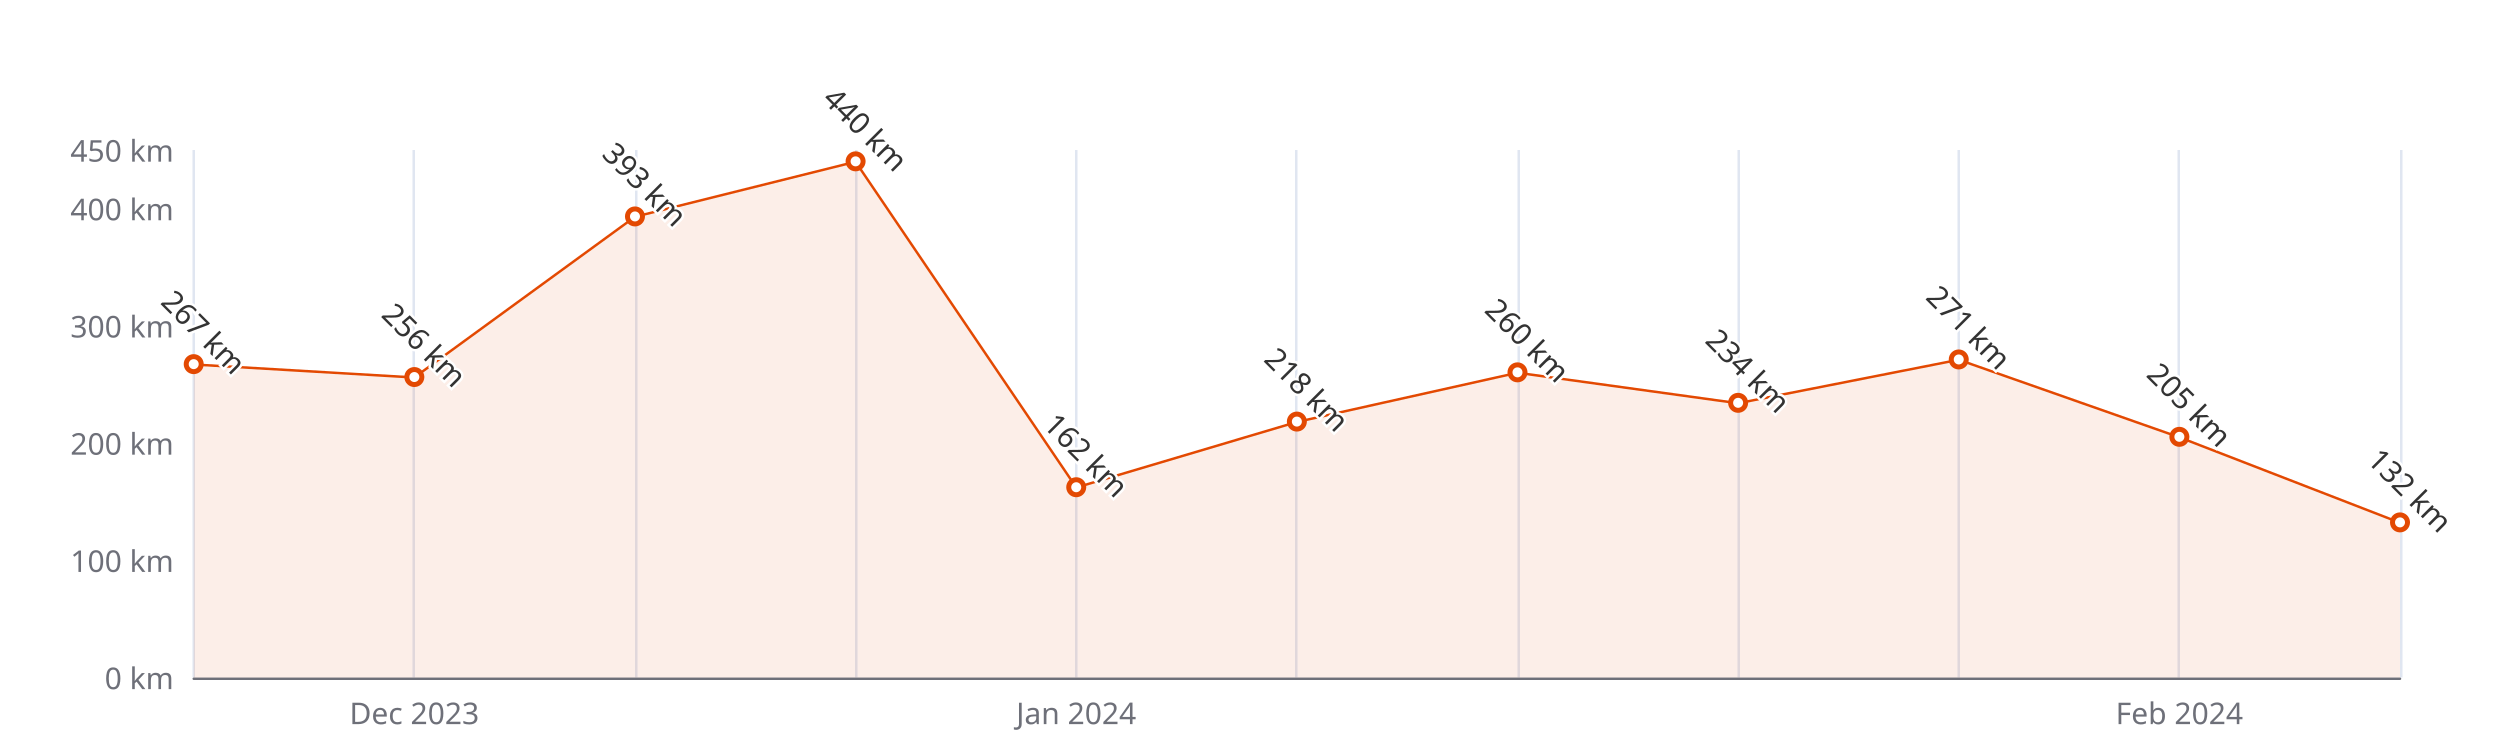
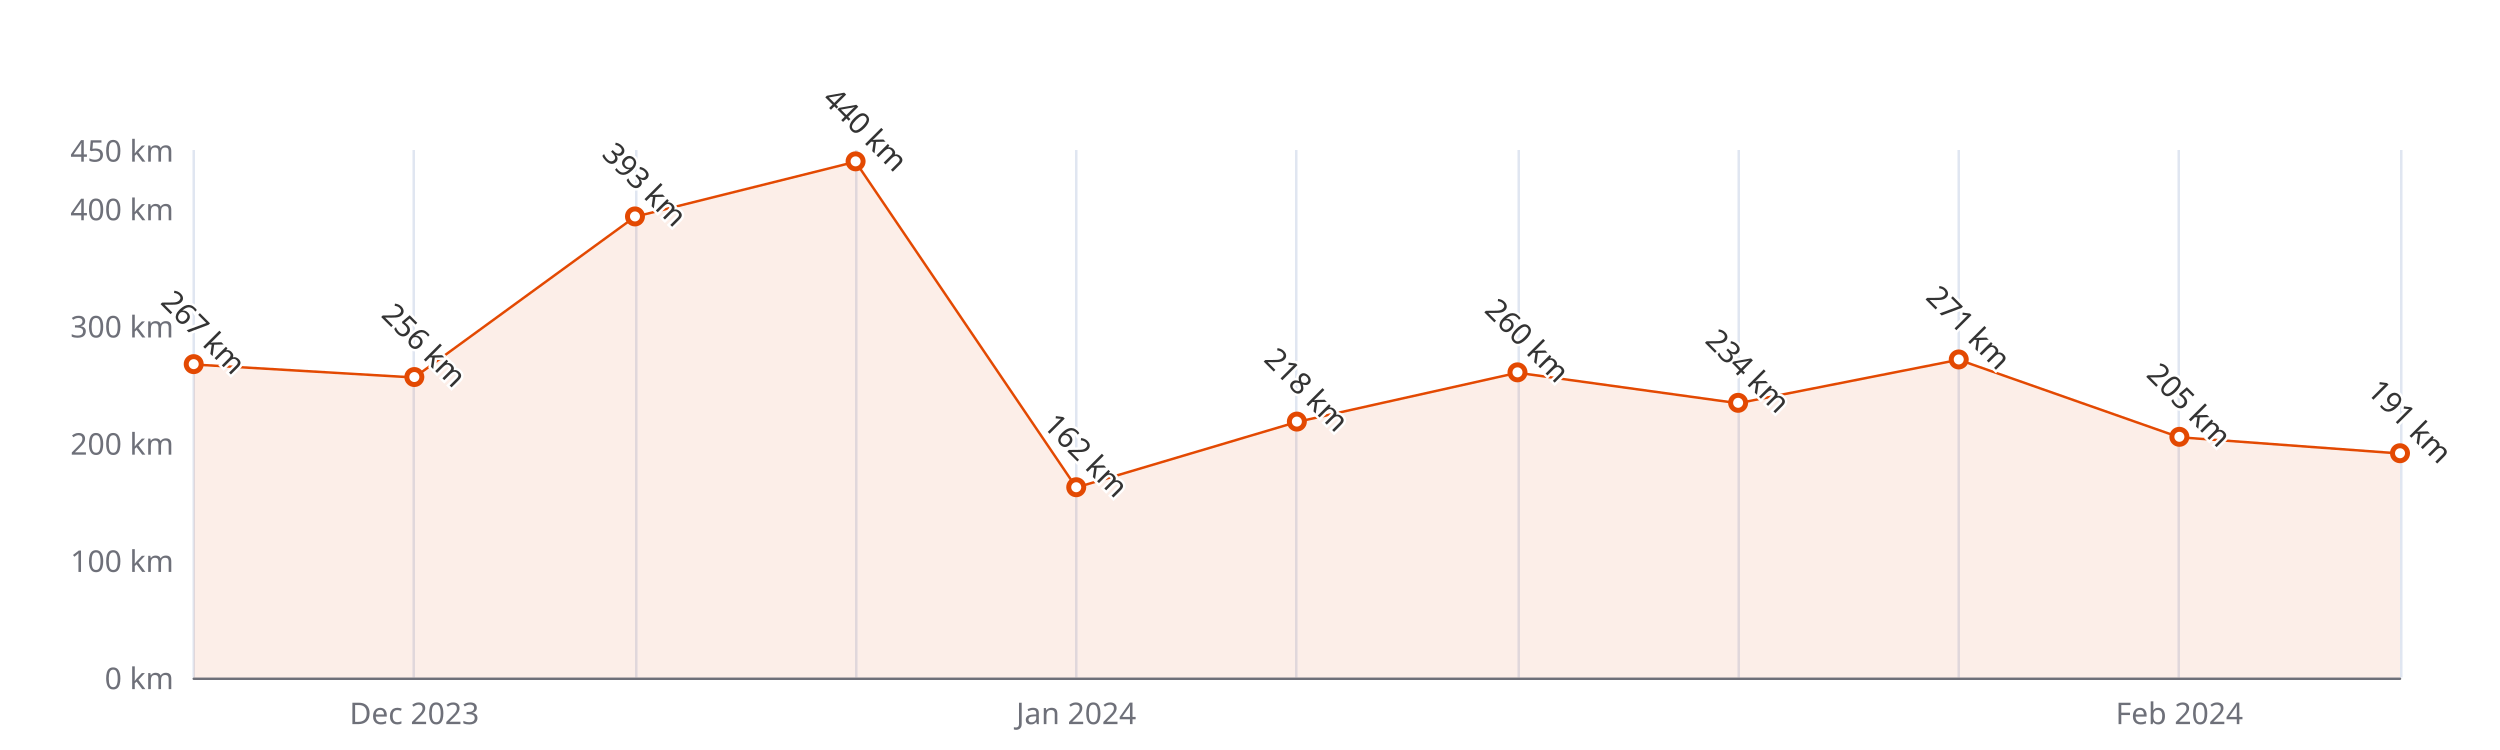
<svg xmlns="http://www.w3.org/2000/svg" width="1000" height="300" version="1.1" baseProfile="full" viewBox="0 0 1000 300">
  <rect width="1000" height="300" x="0" y="0" id="0" fill="#ffffff" />
  <path d="M77.5 60L77.5 271" fill="none" stroke="#E0E6F1" />
  <path d="M165.5 60L165.5 271" fill="none" stroke="#E0E6F1" />
  <path d="M254.5 60L254.5 271" fill="none" stroke="#E0E6F1" />
  <path d="M342.5 60L342.5 271" fill="none" stroke="#E0E6F1" />
  <path d="M430.5 60L430.5 271" fill="none" stroke="#E0E6F1" />
  <path d="M518.5 60L518.5 271" fill="none" stroke="#E0E6F1" />
  <path d="M607.5 60L607.5 271" fill="none" stroke="#E0E6F1" />
  <path d="M695.5 60L695.5 271" fill="none" stroke="#E0E6F1" />
  <path d="M783.5 60L783.5 271" fill="none" stroke="#E0E6F1" />
  <path d="M871.5 60L871.5 271" fill="none" stroke="#E0E6F1" />
  <path d="M960.5 60L960.5 271" fill="none" stroke="#E0E6F1" />
  <path d="M77.5 271.5L960 271.5" fill="none" stroke="#6E7079" stroke-linecap="round" />
  <text dominant-baseline="central" text-anchor="end" style="font-size:12px;font-family:sans-serif;" xml:space="preserve" transform="translate(69.48 271)" fill="#6E7079">0 km</text>
  <text dominant-baseline="central" text-anchor="end" style="font-size:12px;font-family:sans-serif;" xml:space="preserve" transform="translate(69.48 224.1111)" fill="#6E7079">100 km</text>
  <text dominant-baseline="central" text-anchor="end" style="font-size:12px;font-family:sans-serif;" xml:space="preserve" transform="translate(69.48 177.2222)" fill="#6E7079">200 km</text>
  <text dominant-baseline="central" text-anchor="end" style="font-size:12px;font-family:sans-serif;" xml:space="preserve" transform="translate(69.48 130.3333)" fill="#6E7079">300 km</text>
  <text dominant-baseline="central" text-anchor="end" style="font-size:12px;font-family:sans-serif;" xml:space="preserve" transform="translate(69.48 83.4444)" fill="#6E7079">400 km</text>
  <text dominant-baseline="central" text-anchor="end" style="font-size:12px;font-family:sans-serif;" xml:space="preserve" transform="translate(69.48 60)" fill="#6E7079">450 km</text>
  <text dominant-baseline="central" text-anchor="middle" style="font-size:12px;font-family:sans-serif;" xml:space="preserve" y="6" transform="translate(165.732 279)" fill="#6E7079">Dec 2023</text>
  <text dominant-baseline="central" text-anchor="middle" style="font-size:12px;font-family:sans-serif;" xml:space="preserve" y="6" transform="translate(430.488 279)" fill="#6E7079">Jan 2024</text>
  <text dominant-baseline="central" text-anchor="middle" style="font-size:12px;font-family:sans-serif;" xml:space="preserve" y="6" transform="translate(871.748 279)" fill="#6E7079">Feb 2024</text>
  <g clip-path="url(#zr5-c0)">
-     <path d="M77.5 145.8L165.7 151L254 86.7L342.2 64.7L430.5 195L518.7 168.8L607 149.1L695.2 161.3L783.5 143.9L871.7 174.9L960 209.1L960 271L871.7 271L783.5 271L695.2 271L607 271L518.7 271L430.5 271L342.2 271L254 271L165.7 271L77.5 271Z" fill="rgb(227,73,2)" fill-opacity="0.09" />
-     <path d="M77.5 145.8L165.7 151L254 86.7L342.2 64.7L430.5 195L518.7 168.8L607 149.1L695.2 161.3L783.5 143.9L871.7 174.9L960 209.1" fill="none" stroke="#E34902" stroke-linejoin="bevel" />
+     <path d="M77.5 145.8L165.7 151L254 86.7L342.2 64.7L430.5 195L518.7 168.8L607 149.1L695.2 161.3L783.5 143.9L871.7 174.9L960 181.4L960 271L871.7 271L783.5 271L695.2 271L607 271L518.7 271L430.5 271L342.2 271L254 271L165.7 271L77.5 271Z" fill="rgb(227,73,2)" fill-opacity="0.09" />
+     <path d="M77.5 145.8L165.7 151L254 86.7L342.2 64.7L430.5 195L518.7 168.8L607 149.1L695.2 161.3L783.5 143.9L871.7 174.9L960 181.4" fill="none" stroke="#E34902" stroke-linejoin="bevel" />
  </g>
  <path d="M1 0A1 1 0 1 1 1 -0.1A1 1 0 0 1 1 0" transform="matrix(3,0,0,3,77.48,145.8067)" fill="#fff" stroke="#E34902" stroke-width="0.667" />
  <path d="M1 0A1 1 0 1 1 1 -0.1A1 1 0 0 1 1 0" transform="matrix(3,0,0,3,165.732,150.9644)" fill="#fff" stroke="#E34902" stroke-width="0.667" />
  <path d="M1 0A1 1 0 1 1 1 -0.1A1 1 0 0 1 1 0" transform="matrix(3,0,0,3,253.984,86.7267)" fill="#fff" stroke="#E34902" stroke-width="0.667" />
  <path d="M1 0A1 1 0 1 1 1 -0.1A1 1 0 0 1 1 0" transform="matrix(3,0,0,3,342.236,64.6889)" fill="#fff" stroke="#E34902" stroke-width="0.667" />
  <path d="M1 0A1 1 0 1 1 1 -0.1A1 1 0 0 1 1 0" transform="matrix(3,0,0,3,430.488,195.04)" fill="#fff" stroke="#E34902" stroke-width="0.667" />
  <path d="M1 0A1 1 0 1 1 1 -0.1A1 1 0 0 1 1 0" transform="matrix(3,0,0,3,518.74,168.7822)" fill="#fff" stroke="#E34902" stroke-width="0.667" />
  <path d="M1 0A1 1 0 1 1 1 -0.1A1 1 0 0 1 1 0" transform="matrix(3,0,0,3,606.992,149.0889)" fill="#fff" stroke="#E34902" stroke-width="0.667" />
  <path d="M1 0A1 1 0 1 1 1 -0.1A1 1 0 0 1 1 0" transform="matrix(3,0,0,3,695.244,161.28)" fill="#fff" stroke="#E34902" stroke-width="0.667" />
  <path d="M1 0A1 1 0 1 1 1 -0.1A1 1 0 0 1 1 0" transform="matrix(3,0,0,3,783.496,143.9311)" fill="#fff" stroke="#E34902" stroke-width="0.667" />
  <path d="M1 0A1 1 0 1 1 1 -0.1A1 1 0 0 1 1 0" transform="matrix(3,0,0,3,871.748,174.8778)" fill="#fff" stroke="#E34902" stroke-width="0.667" />
-   <path d="M1 0A1 1 0 1 1 1 -0.1A1 1 0 0 1 1 0" transform="matrix(3,0,0,3,960,209.1067)" fill="#fff" stroke="#E34902" stroke-width="0.667" />
+   <path d="M1 0A1 1 0 1 1 1 -0.1A1 1 0 0 1 1 0" transform="matrix(3,0,0,3,960,181.4422)" fill="#fff" stroke="#E34902" stroke-width="0.667" />
  <text dominant-baseline="central" text-anchor="middle" style="font-size:12px;font-family:sans-serif;" xml:space="preserve" y="-6" transform="matrix(0.707,0.707,-0.707,0.707,77.48,136.8067)" fill="#333" stroke="rgb(255,255,255)" stroke-width="2" paint-order="stroke" stroke-miterlimit="2">267 km</text>
  <text dominant-baseline="central" text-anchor="middle" style="font-size:12px;font-family:sans-serif;" xml:space="preserve" y="-6" transform="matrix(0.707,0.707,-0.707,0.707,165.732,141.9644)" fill="#333" stroke="rgb(255,255,255)" stroke-width="2" paint-order="stroke" stroke-miterlimit="2">256 km</text>
  <text dominant-baseline="central" text-anchor="middle" style="font-size:12px;font-family:sans-serif;" xml:space="preserve" y="-6" transform="matrix(0.707,0.707,-0.707,0.707,253.984,77.7267)" fill="#333" stroke="rgb(255,255,255)" stroke-width="2" paint-order="stroke" stroke-miterlimit="2">393 km</text>
  <text dominant-baseline="central" text-anchor="middle" style="font-size:12px;font-family:sans-serif;" xml:space="preserve" y="-6" transform="matrix(0.707,0.707,-0.707,0.707,342.236,55.6889)" fill="#333" stroke="rgb(255,255,255)" stroke-width="2" paint-order="stroke" stroke-miterlimit="2">440 km</text>
  <text dominant-baseline="central" text-anchor="middle" style="font-size:12px;font-family:sans-serif;" xml:space="preserve" y="-6" transform="matrix(0.707,0.707,-0.707,0.707,430.488,186.04)" fill="#333" stroke="rgb(255,255,255)" stroke-width="2" paint-order="stroke" stroke-miterlimit="2">162 km</text>
  <text dominant-baseline="central" text-anchor="middle" style="font-size:12px;font-family:sans-serif;" xml:space="preserve" y="-6" transform="matrix(0.707,0.707,-0.707,0.707,518.74,159.7822)" fill="#333" stroke="rgb(255,255,255)" stroke-width="2" paint-order="stroke" stroke-miterlimit="2">218 km</text>
  <text dominant-baseline="central" text-anchor="middle" style="font-size:12px;font-family:sans-serif;" xml:space="preserve" y="-6" transform="matrix(0.707,0.707,-0.707,0.707,606.992,140.0889)" fill="#333" stroke="rgb(255,255,255)" stroke-width="2" paint-order="stroke" stroke-miterlimit="2">260 km</text>
  <text dominant-baseline="central" text-anchor="middle" style="font-size:12px;font-family:sans-serif;" xml:space="preserve" y="-6" transform="matrix(0.707,0.707,-0.707,0.707,695.244,152.28)" fill="#333" stroke="rgb(255,255,255)" stroke-width="2" paint-order="stroke" stroke-miterlimit="2">234 km</text>
  <text dominant-baseline="central" text-anchor="middle" style="font-size:12px;font-family:sans-serif;" xml:space="preserve" y="-6" transform="matrix(0.707,0.707,-0.707,0.707,783.496,134.9311)" fill="#333" stroke="rgb(255,255,255)" stroke-width="2" paint-order="stroke" stroke-miterlimit="2">271 km</text>
  <text dominant-baseline="central" text-anchor="middle" style="font-size:12px;font-family:sans-serif;" xml:space="preserve" y="-6" transform="matrix(0.707,0.707,-0.707,0.707,871.748,165.8778)" fill="#333" stroke="rgb(255,255,255)" stroke-width="2" paint-order="stroke" stroke-miterlimit="2">205 km</text>
-   <text dominant-baseline="central" text-anchor="middle" style="font-size:12px;font-family:sans-serif;" xml:space="preserve" y="-6" transform="matrix(0.707,0.707,-0.707,0.707,960,200.1067)" fill="#333" stroke="rgb(255,255,255)" stroke-width="2" paint-order="stroke" stroke-miterlimit="2">132 km</text>
+   <text dominant-baseline="central" text-anchor="middle" style="font-size:12px;font-family:sans-serif;" xml:space="preserve" y="-6" transform="matrix(0.707,0.707,-0.707,0.707,960,172.4422)" fill="#333" stroke="rgb(255,255,255)" stroke-width="2" paint-order="stroke" stroke-miterlimit="2">191 km</text>
  <defs>
    <clipPath id="zr5-c0">
      <path d="M76 59.5l884 0l0 212l-884 0Z" fill="#000" />
    </clipPath>
  </defs>
</svg>
